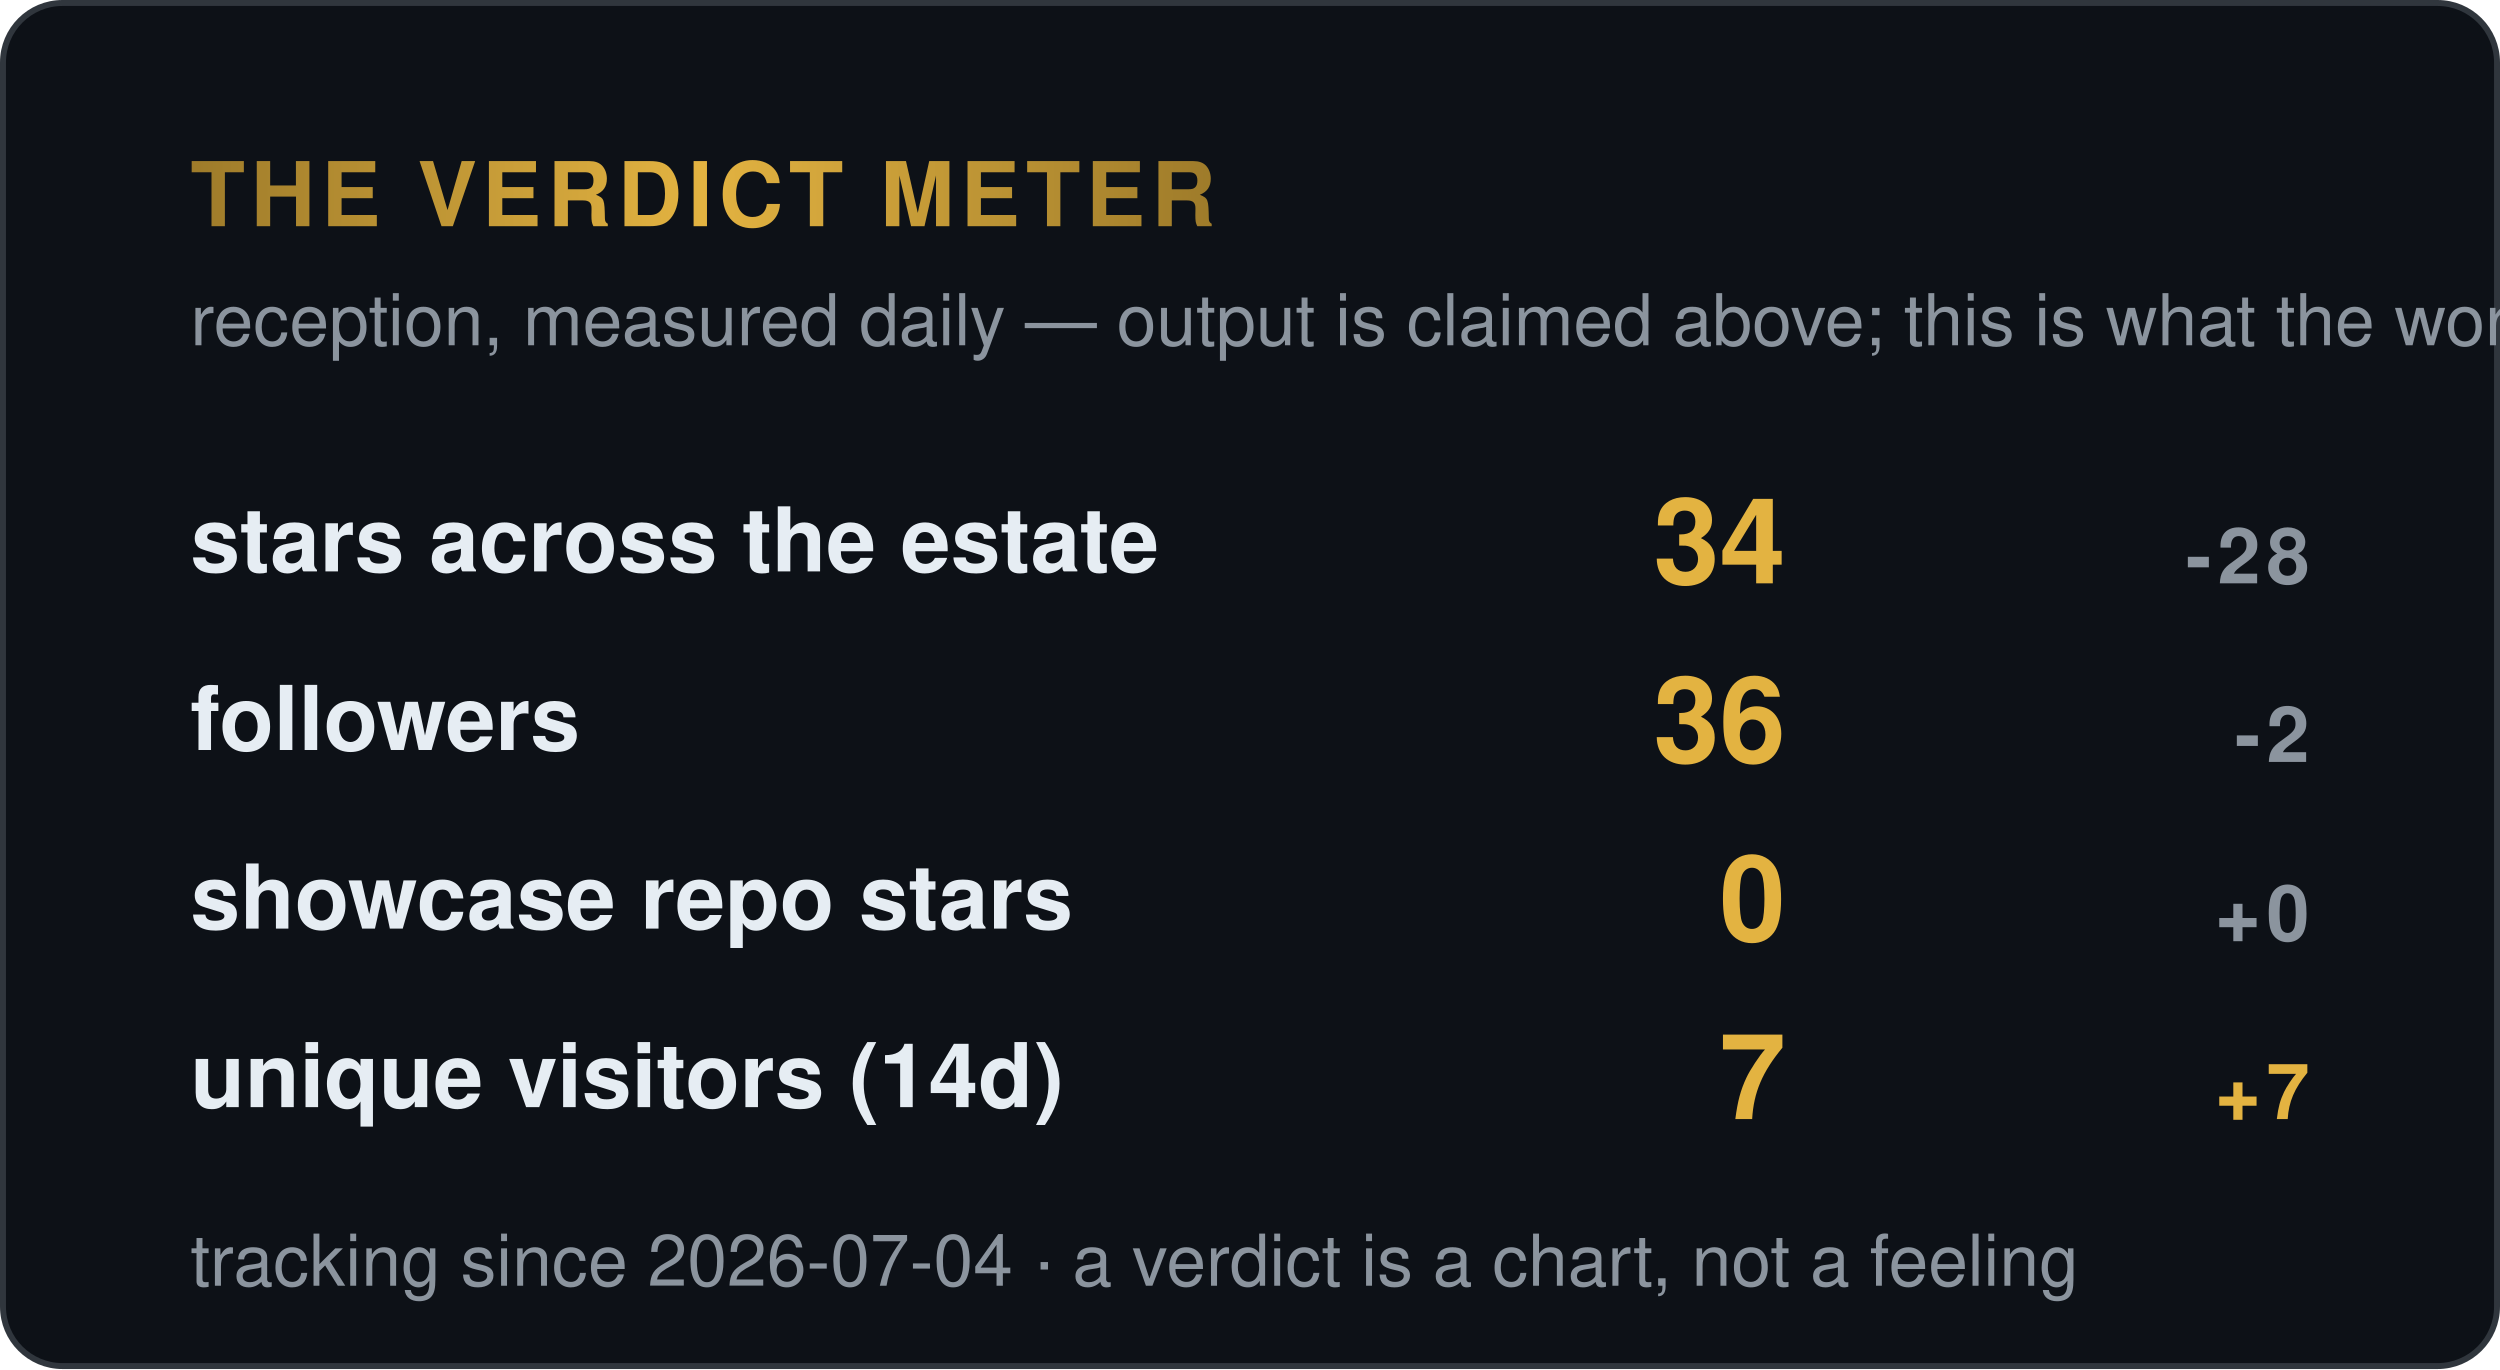
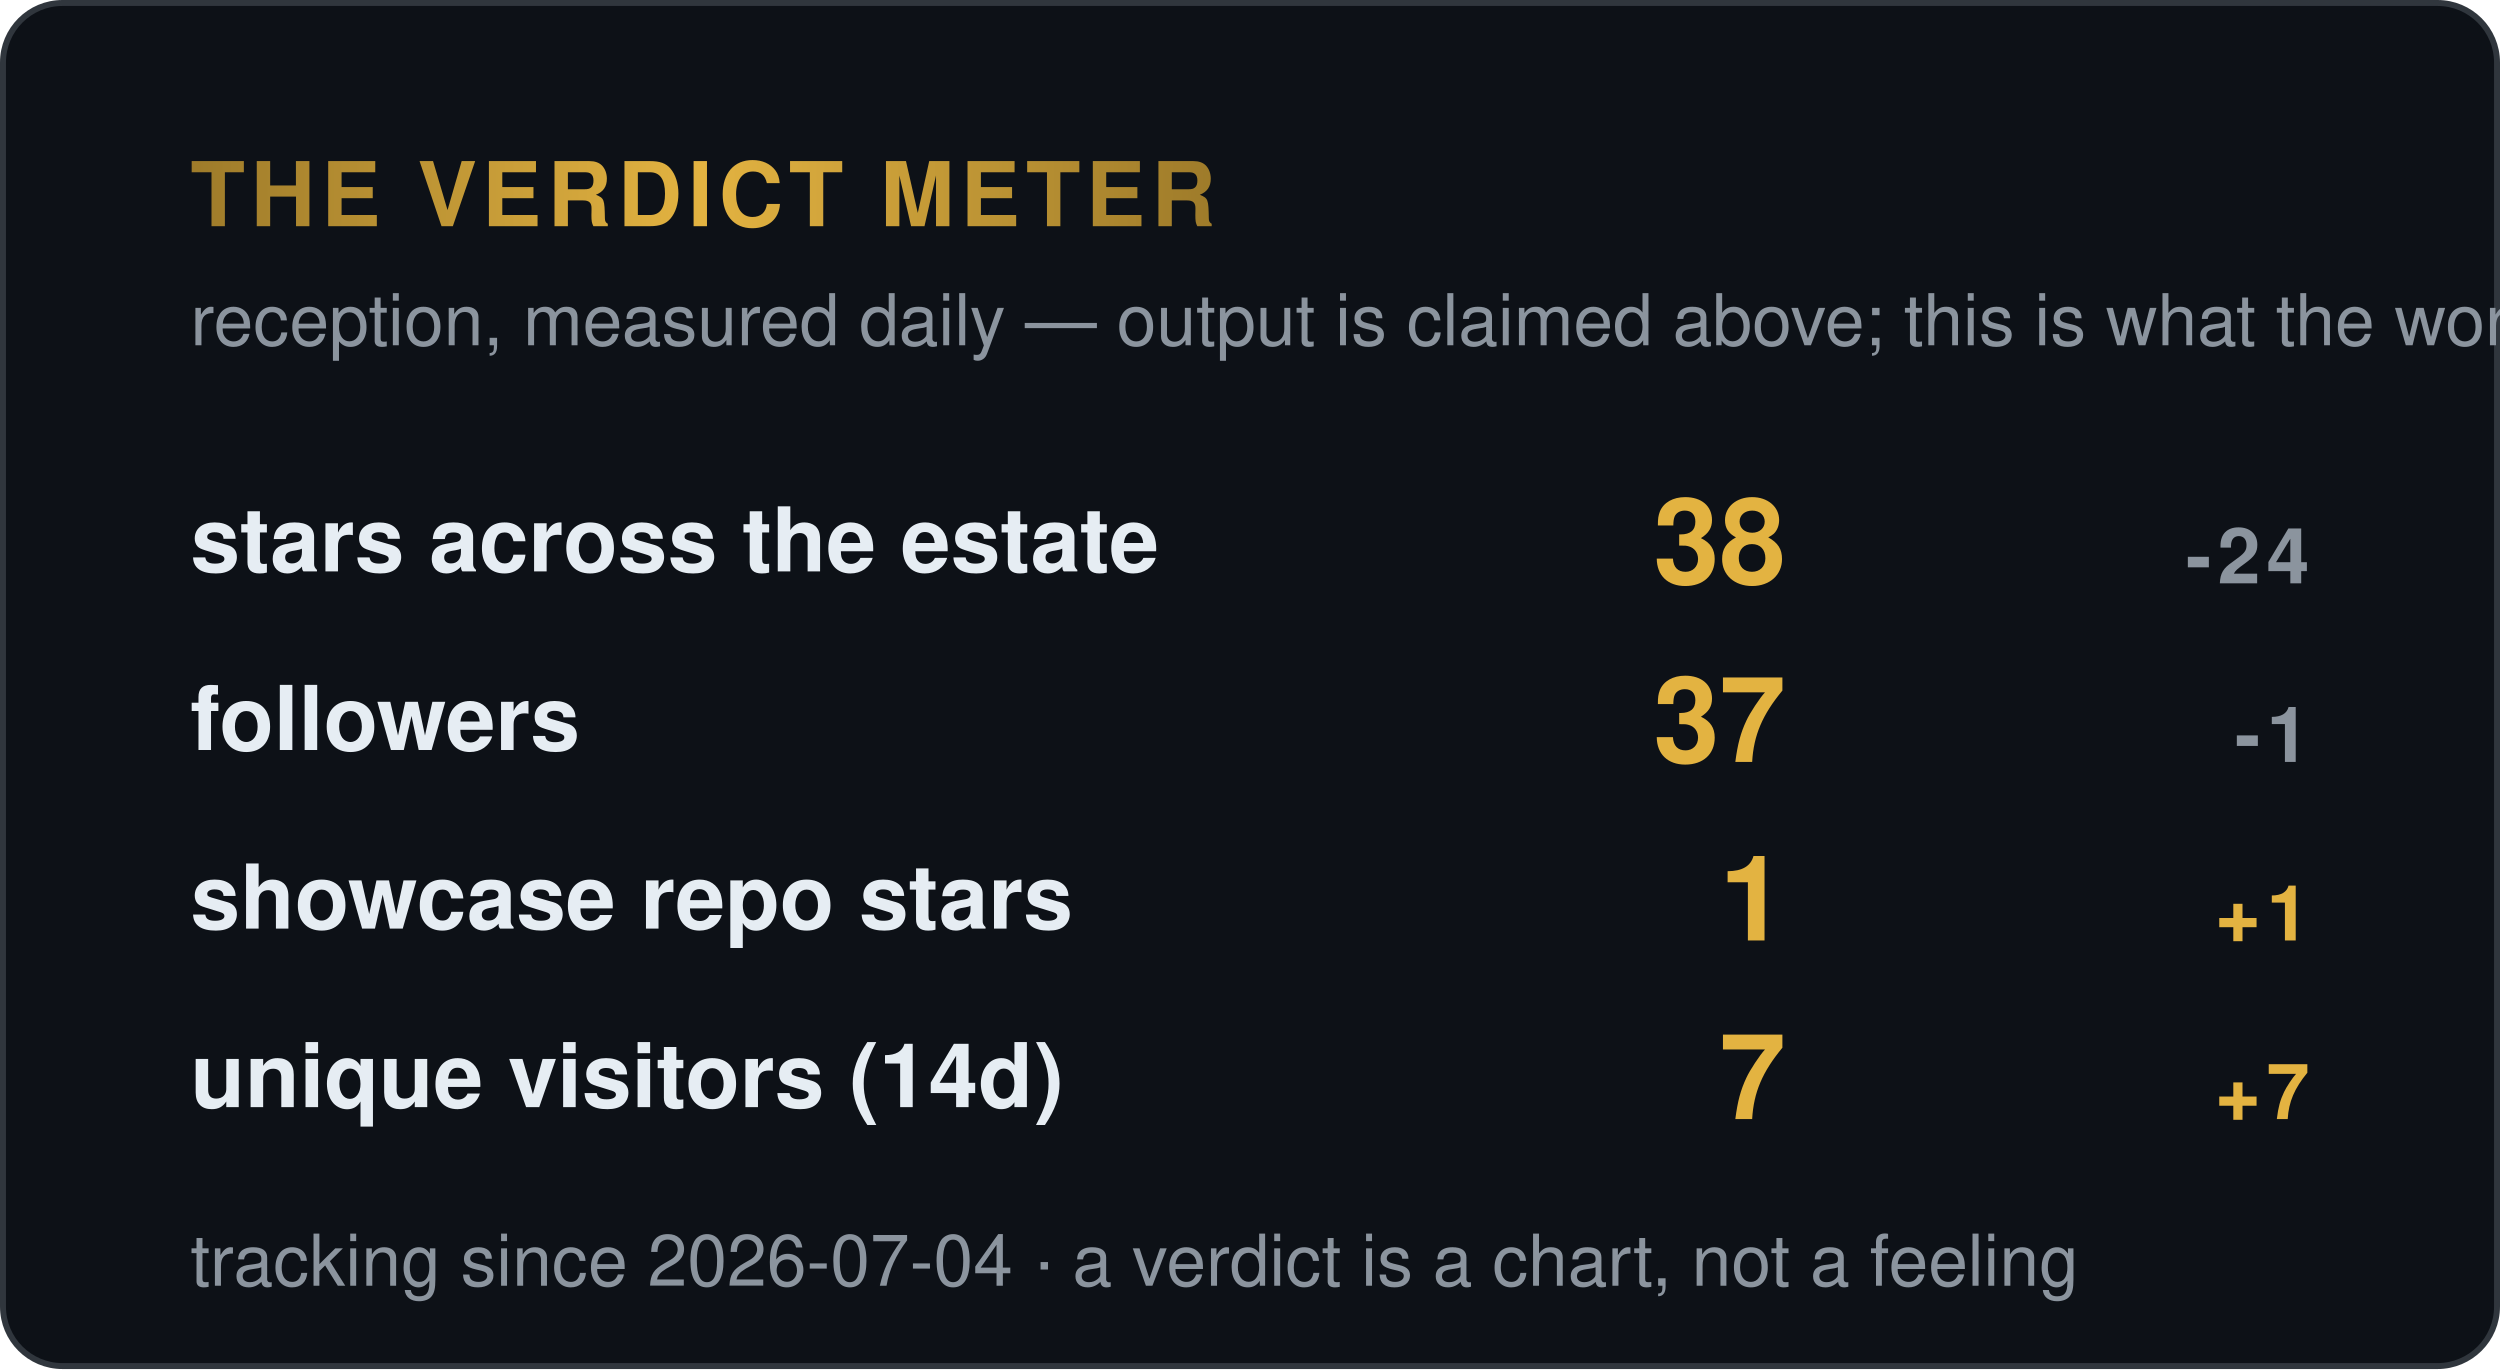
<svg xmlns="http://www.w3.org/2000/svg" width="420" height="230" viewBox="0 0 420 230" role="img" aria-label="Verdict meter — reception signals">
  <style>
    .t { font: 600 15px 'Segoe UI', Helvetica, Arial, sans-serif; fill: #e6edf3; }
    .big { font: 700 34px 'Segoe UI', Helvetica, Arial, sans-serif; fill: #e3b341; }
    .status, .tier { font: 700 13px 'Segoe UI', Helvetica, Arial, sans-serif; letter-spacing: 1px; }
    .ev { font: 400 12px 'Segoe UI', Helvetica, Arial, sans-serif; fill: #8b949e; }
    .fade { opacity: 1; }
  </style>
  <defs>
    <linearGradient id="shV" x1="0%" y1="0%" x2="100%" y2="0%">
      <stop offset="0%" stop-color="#9e7b2a" />
      <stop offset="50%" stop-color="#e3b341">
        <animate attributeName="offset" values="0.2;0.8;0.2" dur="6s" repeatCount="indefinite" />
      </stop>
      <stop offset="100%" stop-color="#9e7b2a" />
    </linearGradient>
  </defs>
  <rect width="419" height="229" x="0.5" y="0.5" rx="10" fill="#0d1117" stroke="#30363d" />
  <text class="tier fade" fill="url(#shV)" x="32" y="38" style="font-size:15px">THE VERDICT METER</text>
  <text class="ev fade d1" x="32" y="58">reception, measured daily — output is claimed above; this is what the world did</text>
  <g class="fade d1" transform="translate(0,96)">
    <text class="t" x="32" y="0">stars across the estate</text>
-     <text class="big" x="300" y="2" style="font-size:20px" text-anchor="end">34</text>
-     <text class="tier" x="388" y="2" text-anchor="end" fill="#8b949e">-28</text>
+     <text class="big" x="300" y="2" style="font-size:20px" text-anchor="end">38</text>
+     <text class="tier" x="388" y="2" text-anchor="end" fill="#8b949e">-24</text>
  </g>
  <g class="fade d2" transform="translate(0,126)">
    <text class="t" x="32" y="0">followers</text>
-     <text class="big" x="300" y="2" style="font-size:20px" text-anchor="end">36</text>
-     <text class="tier" x="388" y="2" text-anchor="end" fill="#8b949e">-2</text>
+     <text class="big" x="300" y="2" style="font-size:20px" text-anchor="end">37</text>
+     <text class="tier" x="388" y="2" text-anchor="end" fill="#8b949e">-1</text>
  </g>
  <g class="fade d3" transform="translate(0,156)">
    <text class="t" x="32" y="0">showcase repo stars</text>
-     <text class="big" x="300" y="2" style="font-size:20px" text-anchor="end">0</text>
-     <text class="tier" x="388" y="2" text-anchor="end" fill="#8b949e">+0</text>
+     <text class="big" x="300" y="2" style="font-size:20px" text-anchor="end">1</text>
+     <text class="tier" x="388" y="2" text-anchor="end" fill="#e3b341">+1</text>
  </g>
  <g class="fade d4" transform="translate(0,186)">
    <text class="t" x="32" y="0">unique visitors (14d)</text>
    <text class="big" x="300" y="2" style="font-size:20px" text-anchor="end">7</text>
    <text class="tier" x="388" y="2" text-anchor="end" fill="#e3b341">+7</text>
  </g>
  <text class="ev fade d4" x="32" y="216" fill="#8b949e">tracking since 2026-07-04 · a verdict is a chart, not a feeling</text>
</svg>
